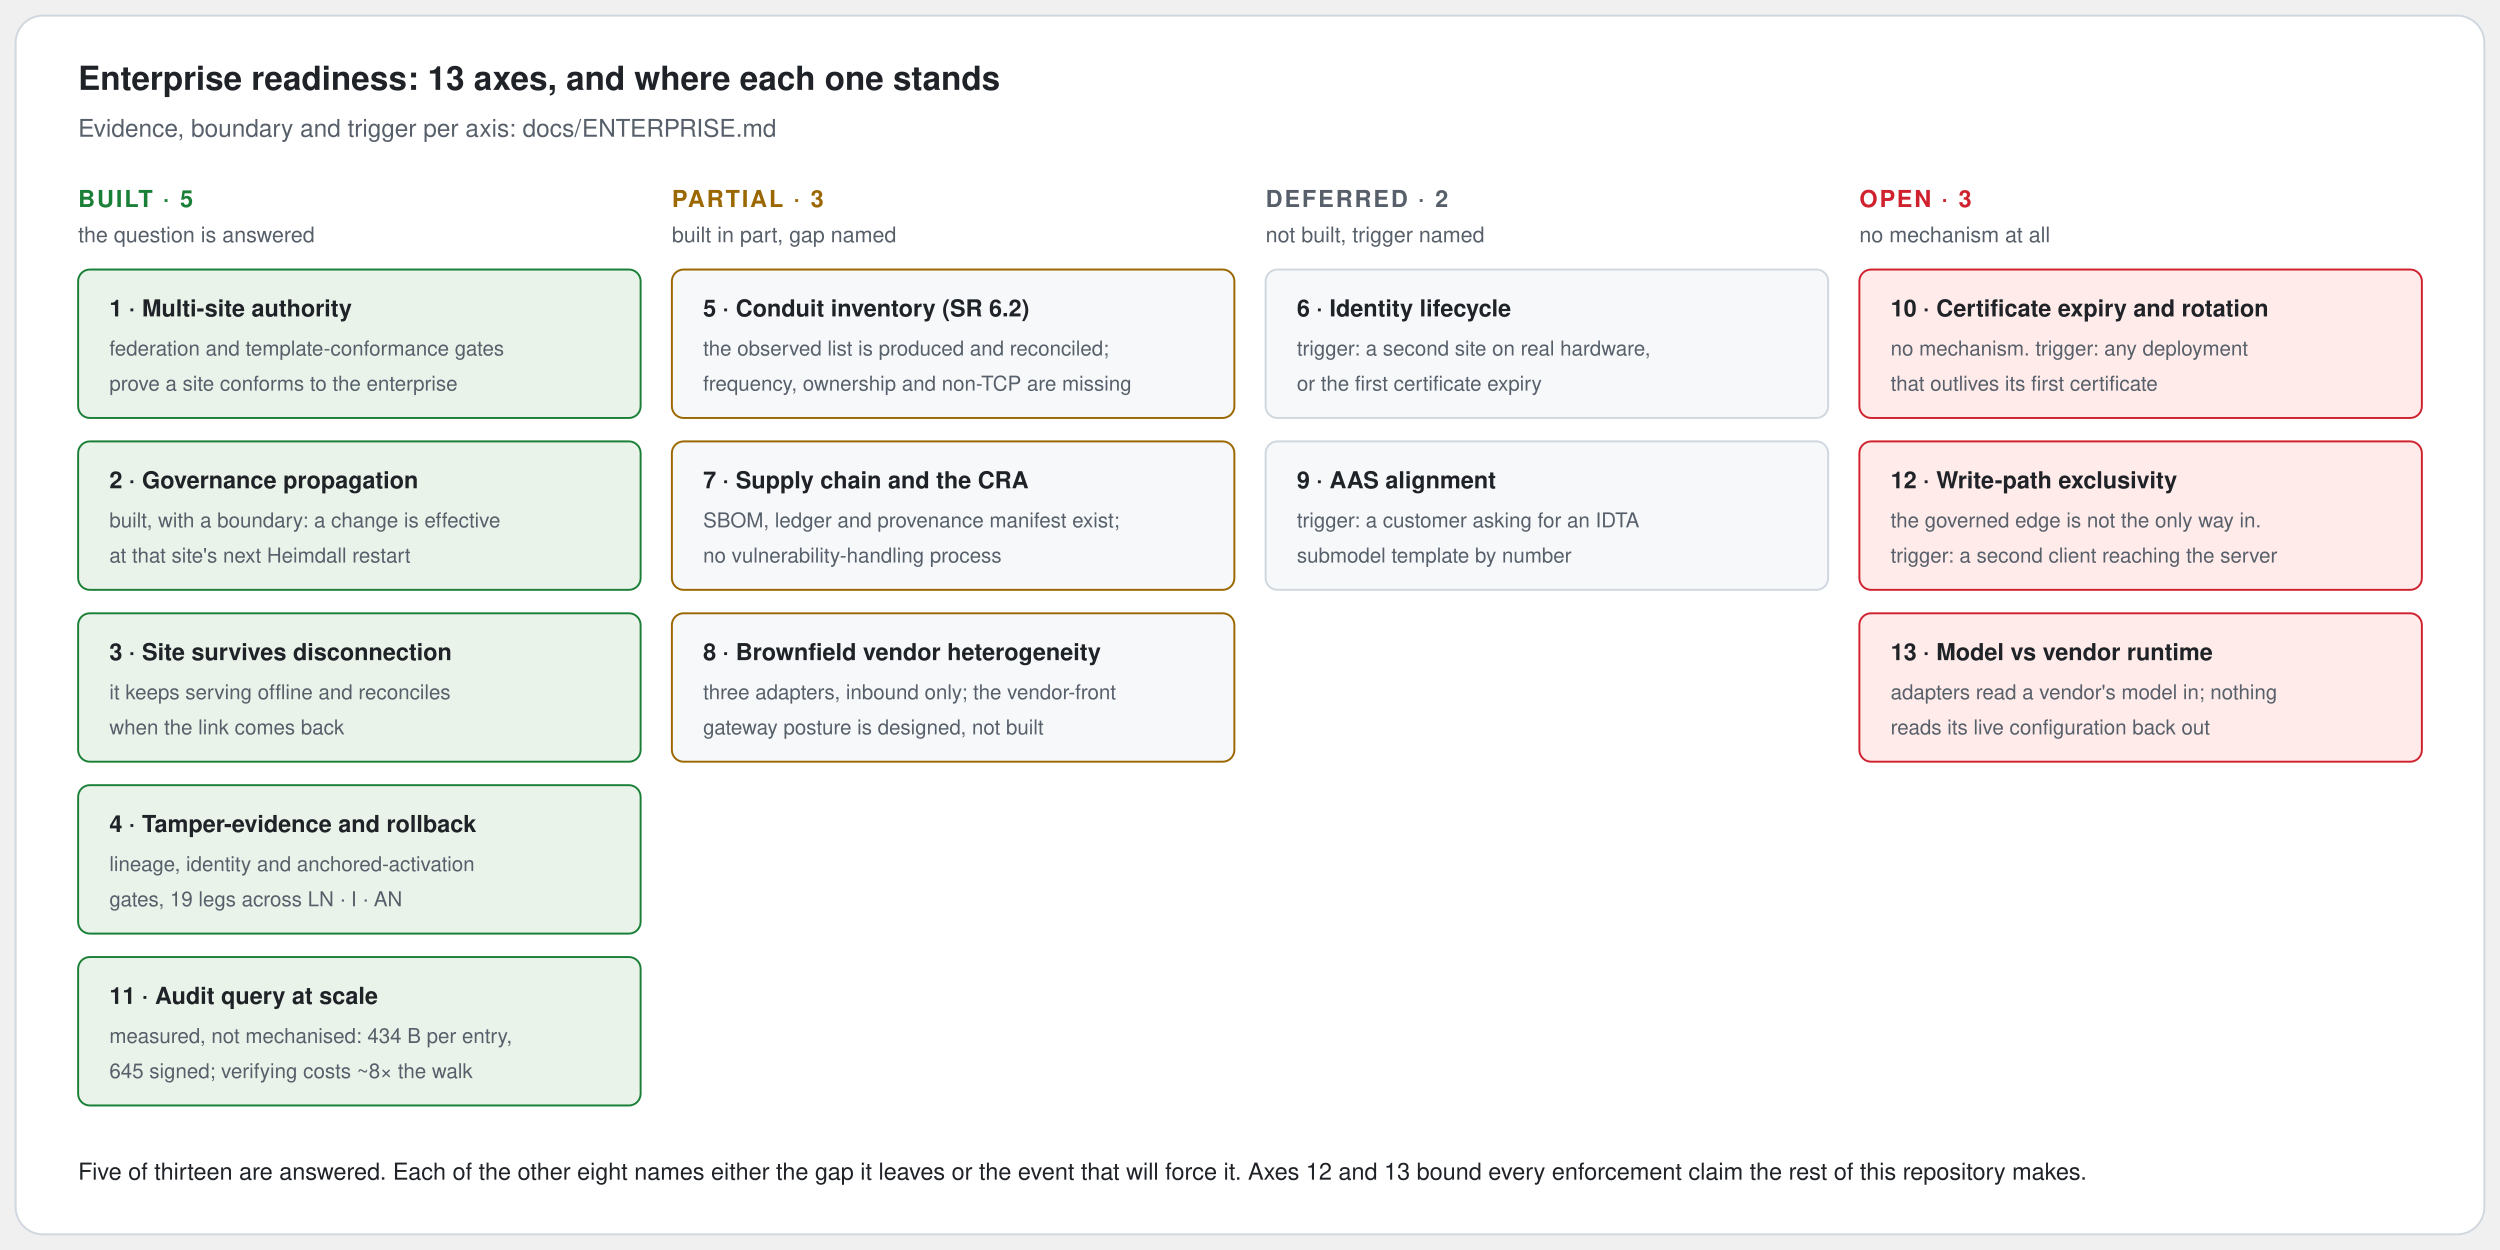
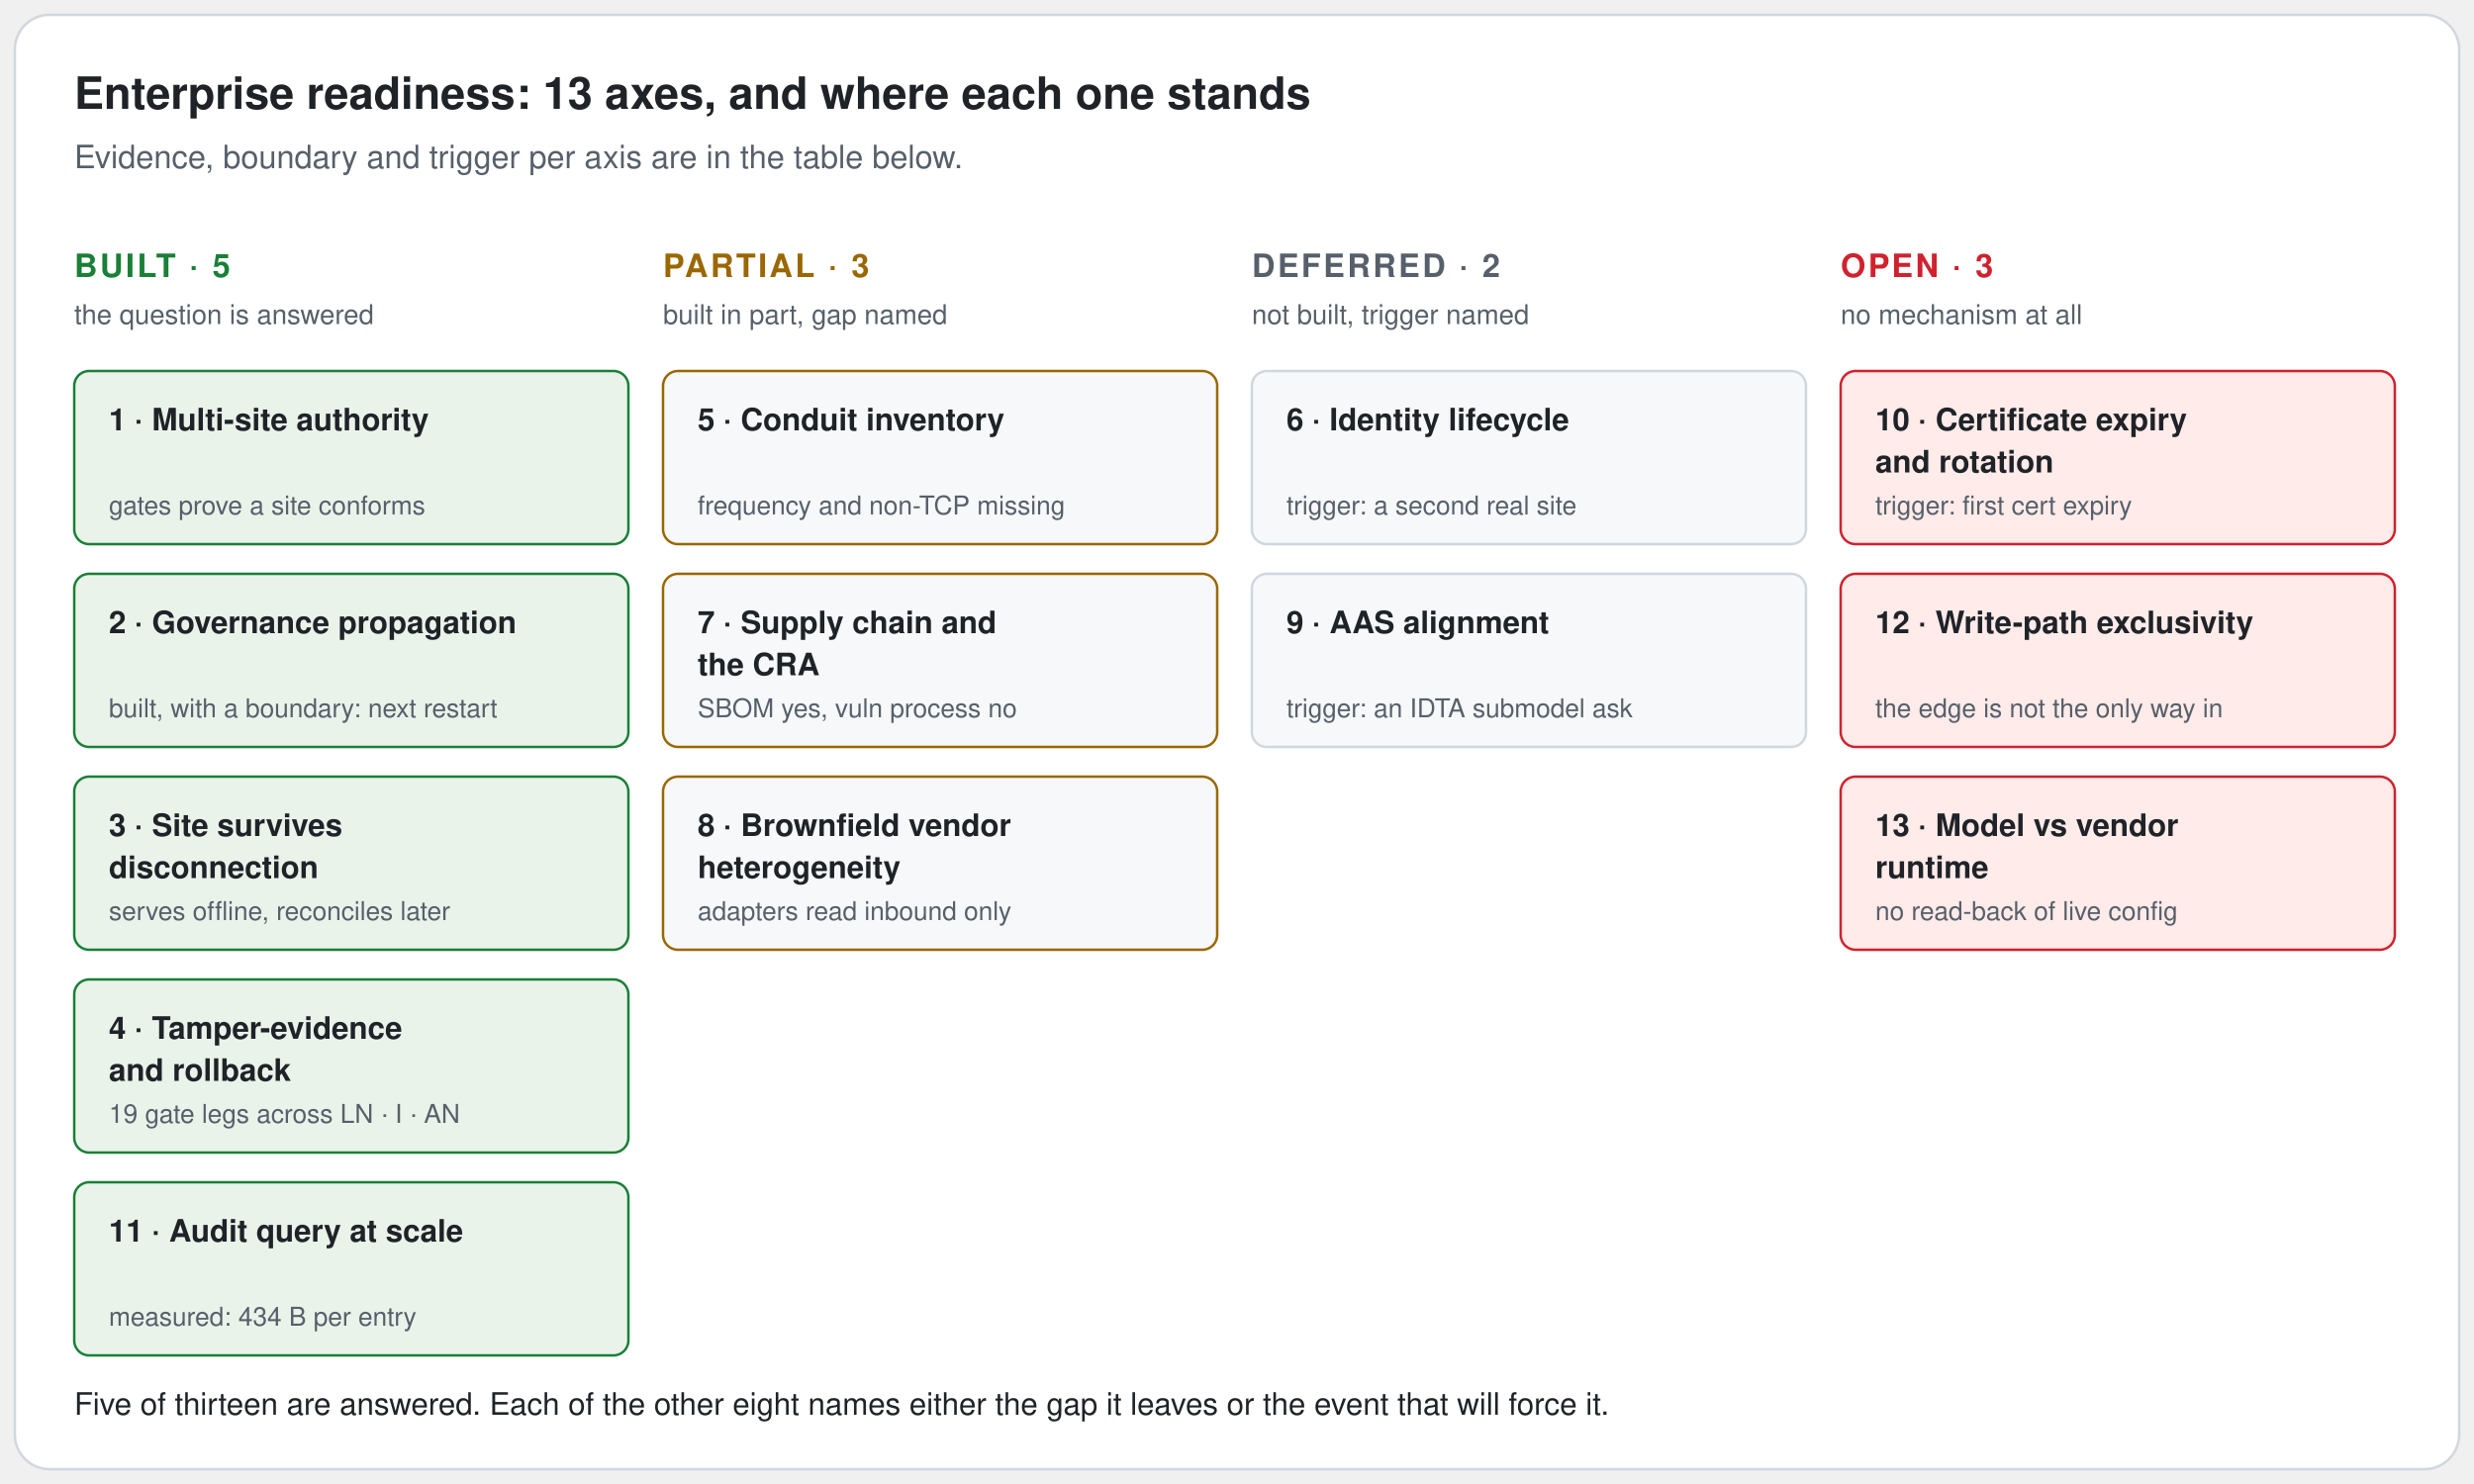
- <svg xmlns="http://www.w3.org/2000/svg" width="1280" height="640" viewBox="0 0 1280 640" font-family="-apple-system,Segoe UI,Helvetica,Arial,sans-serif">
-   <rect x="8" y="8" width="1264" height="624" rx="14" fill="#ffffff" stroke="#d0d7de" />
-   <text x="40" y="46" font-size="17" font-weight="600" fill="#1f2328">Enterprise readiness: 13 axes, and where each one stands</text>
-   <text x="40" y="70" font-size="12.5" fill="#57606a">Evidence, boundary and trigger per axis: docs/ENTERPRISE.md</text>
-   <text x="40" y="106" font-size="12" font-weight="700" fill="#1a7f37" letter-spacing="1">BUILT · 5</text>
-   <text x="40" y="124" font-size="11" fill="#57606a">the question is answered</text>
-   <text x="344" y="106" font-size="12" font-weight="700" fill="#9a6700" letter-spacing="1">PARTIAL · 3</text>
-   <text x="344" y="124" font-size="11" fill="#57606a">built in part, gap named</text>
-   <text x="648" y="106" font-size="12" font-weight="700" fill="#57606a" letter-spacing="1">DEFERRED · 2</text>
-   <text x="648" y="124" font-size="11" fill="#57606a">not built, trigger named</text>
-   <text x="952" y="106" font-size="12" font-weight="700" fill="#cf222e" letter-spacing="1">OPEN · 3</text>
-   <text x="952" y="124" font-size="11" fill="#57606a">no mechanism at all</text>
-   <rect x="40" y="138" width="288" height="76" rx="6" fill="#eaf3ea" stroke="#1a7f37" />
-   <text x="56" y="162" font-size="12" font-weight="600" fill="#1f2328">1 · Multi-site authority</text>
-   <text x="56" y="182" font-size="10.5" fill="#57606a">federation and template-conformance gates</text>
-   <text x="56" y="200" font-size="10.5" fill="#57606a">prove a site conforms to the enterprise</text>
-   <rect x="40" y="226" width="288" height="76" rx="6" fill="#eaf3ea" stroke="#1a7f37" />
-   <text x="56" y="250" font-size="12" font-weight="600" fill="#1f2328">2 · Governance propagation</text>
-   <text x="56" y="270" font-size="10.5" fill="#57606a">built, with a boundary: a change is effective</text>
-   <text x="56" y="288" font-size="10.5" fill="#57606a">at that site's next Heimdall restart</text>
-   <rect x="40" y="314" width="288" height="76" rx="6" fill="#eaf3ea" stroke="#1a7f37" />
-   <text x="56" y="338" font-size="12" font-weight="600" fill="#1f2328">3 · Site survives disconnection</text>
-   <text x="56" y="358" font-size="10.5" fill="#57606a">it keeps serving offline and reconciles</text>
-   <text x="56" y="376" font-size="10.5" fill="#57606a">when the link comes back</text>
-   <rect x="40" y="402" width="288" height="76" rx="6" fill="#eaf3ea" stroke="#1a7f37" />
-   <text x="56" y="426" font-size="12" font-weight="600" fill="#1f2328">4 · Tamper-evidence and rollback</text>
-   <text x="56" y="446" font-size="10.5" fill="#57606a">lineage, identity and anchored-activation</text>
-   <text x="56" y="464" font-size="10.5" fill="#57606a">gates, 19 legs across LN · I · AN</text>
-   <rect x="40" y="490" width="288" height="76" rx="6" fill="#eaf3ea" stroke="#1a7f37" />
-   <text x="56" y="514" font-size="12" font-weight="600" fill="#1f2328">11 · Audit query at scale</text>
-   <text x="56" y="534" font-size="10.5" fill="#57606a">measured, not mechanised: 434 B per entry,</text>
-   <text x="56" y="552" font-size="10.5" fill="#57606a">645 signed; verifying costs ~8× the walk</text>
-   <rect x="344" y="138" width="288" height="76" rx="6" fill="#f6f8fa" stroke="#9a6700" />
-   <text x="360" y="162" font-size="12" font-weight="600" fill="#1f2328">5 · Conduit inventory (SR 6.2)</text>
-   <text x="360" y="182" font-size="10.5" fill="#57606a">the observed list is produced and reconciled;</text>
-   <text x="360" y="200" font-size="10.5" fill="#57606a">frequency, ownership and non-TCP are missing</text>
-   <rect x="344" y="226" width="288" height="76" rx="6" fill="#f6f8fa" stroke="#9a6700" />
-   <text x="360" y="250" font-size="12" font-weight="600" fill="#1f2328">7 · Supply chain and the CRA</text>
-   <text x="360" y="270" font-size="10.5" fill="#57606a">SBOM, ledger and provenance manifest exist;</text>
-   <text x="360" y="288" font-size="10.5" fill="#57606a">no vulnerability-handling process</text>
-   <rect x="344" y="314" width="288" height="76" rx="6" fill="#f6f8fa" stroke="#9a6700" />
-   <text x="360" y="338" font-size="12" font-weight="600" fill="#1f2328">8 · Brownfield vendor heterogeneity</text>
-   <text x="360" y="358" font-size="10.5" fill="#57606a">three adapters, inbound only; the vendor-front</text>
-   <text x="360" y="376" font-size="10.5" fill="#57606a">gateway posture is designed, not built</text>
-   <rect x="648" y="138" width="288" height="76" rx="6" fill="#f6f8fa" stroke="#d0d7de" />
-   <text x="664" y="162" font-size="12" font-weight="600" fill="#1f2328">6 · Identity lifecycle</text>
-   <text x="664" y="182" font-size="10.5" fill="#57606a">trigger: a second site on real hardware,</text>
-   <text x="664" y="200" font-size="10.5" fill="#57606a">or the first certificate expiry</text>
-   <rect x="648" y="226" width="288" height="76" rx="6" fill="#f6f8fa" stroke="#d0d7de" />
-   <text x="664" y="250" font-size="12" font-weight="600" fill="#1f2328">9 · AAS alignment</text>
-   <text x="664" y="270" font-size="10.5" fill="#57606a">trigger: a customer asking for an IDTA</text>
-   <text x="664" y="288" font-size="10.5" fill="#57606a">submodel template by number</text>
-   <rect x="952" y="138" width="288" height="76" rx="6" fill="#ffebe9" stroke="#cf222e" />
-   <text x="968" y="162" font-size="12" font-weight="600" fill="#1f2328">10 · Certificate expiry and rotation</text>
-   <text x="968" y="182" font-size="10.5" fill="#57606a">no mechanism. trigger: any deployment</text>
-   <text x="968" y="200" font-size="10.5" fill="#57606a">that outlives its first certificate</text>
-   <rect x="952" y="226" width="288" height="76" rx="6" fill="#ffebe9" stroke="#cf222e" />
-   <text x="968" y="250" font-size="12" font-weight="600" fill="#1f2328">12 · Write-path exclusivity</text>
-   <text x="968" y="270" font-size="10.5" fill="#57606a">the governed edge is not the only way in.</text>
-   <text x="968" y="288" font-size="10.5" fill="#57606a">trigger: a second client reaching the server</text>
-   <rect x="952" y="314" width="288" height="76" rx="6" fill="#ffebe9" stroke="#cf222e" />
-   <text x="968" y="338" font-size="12" font-weight="600" fill="#1f2328">13 · Model vs vendor runtime</text>
-   <text x="968" y="358" font-size="10.5" fill="#57606a">adapters read a vendor's model in; nothing</text>
-   <text x="968" y="376" font-size="10.5" fill="#57606a">reads its live configuration back out</text>
-   <text x="40" y="604" font-size="12" fill="#1f2328">Five of thirteen are answered. Each of the other eight names either the gap it leaves or the event that will force it. Axes 12 and 13 bound every enforcement claim the rest of this repository makes.</text>
+ <svg xmlns="http://www.w3.org/2000/svg" width="1000" height="600" viewBox="0 0 1000 600" font-family="-apple-system,Segoe UI,Helvetica,Arial,sans-serif">
+   <rect x="6" y="6" width="988" height="588" rx="14" fill="#ffffff" stroke="#d0d7de" />
+   <text x="30" y="44" font-size="18" font-weight="600" fill="#1f2328">Enterprise readiness: 13 axes, and where each one stands</text>
+   <text x="30" y="68" font-size="13" fill="#57606a">Evidence, boundary and trigger per axis are in the table below.</text>
+   <text x="30" y="112" font-size="13" font-weight="700" fill="#1a7f37" letter-spacing="1">BUILT · 5</text>
+   <text x="30" y="131" font-size="11" fill="#57606a">the question is answered</text>
+   <rect x="30" y="150" width="224" height="70" rx="6" fill="#eaf3ea" stroke="#1a7f37" />
+   <text x="44" y="174" font-size="12.5" font-weight="600" fill="#1f2328">1 · Multi-site authority</text>
+   <text x="44" y="208" font-size="10.5" fill="#57606a">gates prove a site conforms</text>
+   <rect x="30" y="232" width="224" height="70" rx="6" fill="#eaf3ea" stroke="#1a7f37" />
+   <text x="44" y="256" font-size="12.5" font-weight="600" fill="#1f2328">2 · Governance propagation</text>
+   <text x="44" y="290" font-size="10.5" fill="#57606a">built, with a boundary: next restart</text>
+   <rect x="30" y="314" width="224" height="70" rx="6" fill="#eaf3ea" stroke="#1a7f37" />
+   <text x="44" y="338" font-size="12.5" font-weight="600" fill="#1f2328">3 · Site survives</text>
+   <text x="44" y="355" font-size="12.5" font-weight="600" fill="#1f2328">disconnection</text>
+   <text x="44" y="372" font-size="10.5" fill="#57606a">serves offline, reconciles later</text>
+   <rect x="30" y="396" width="224" height="70" rx="6" fill="#eaf3ea" stroke="#1a7f37" />
+   <text x="44" y="420" font-size="12.5" font-weight="600" fill="#1f2328">4 · Tamper-evidence</text>
+   <text x="44" y="437" font-size="12.5" font-weight="600" fill="#1f2328">and rollback</text>
+   <text x="44" y="454" font-size="10.5" fill="#57606a">19 gate legs across LN · I · AN</text>
+   <rect x="30" y="478" width="224" height="70" rx="6" fill="#eaf3ea" stroke="#1a7f37" />
+   <text x="44" y="502" font-size="12.5" font-weight="600" fill="#1f2328">11 · Audit query at scale</text>
+   <text x="44" y="536" font-size="10.5" fill="#57606a">measured: 434 B per entry</text>
+   <text x="268" y="112" font-size="13" font-weight="700" fill="#9a6700" letter-spacing="1">PARTIAL · 3</text>
+   <text x="268" y="131" font-size="11" fill="#57606a">built in part, gap named</text>
+   <rect x="268" y="150" width="224" height="70" rx="6" fill="#f6f8fa" stroke="#9a6700" />
+   <text x="282" y="174" font-size="12.5" font-weight="600" fill="#1f2328">5 · Conduit inventory</text>
+   <text x="282" y="208" font-size="10.5" fill="#57606a">frequency and non-TCP missing</text>
+   <rect x="268" y="232" width="224" height="70" rx="6" fill="#f6f8fa" stroke="#9a6700" />
+   <text x="282" y="256" font-size="12.5" font-weight="600" fill="#1f2328">7 · Supply chain and</text>
+   <text x="282" y="273" font-size="12.5" font-weight="600" fill="#1f2328">the CRA</text>
+   <text x="282" y="290" font-size="10.5" fill="#57606a">SBOM yes, vuln process no</text>
+   <rect x="268" y="314" width="224" height="70" rx="6" fill="#f6f8fa" stroke="#9a6700" />
+   <text x="282" y="338" font-size="12.5" font-weight="600" fill="#1f2328">8 · Brownfield vendor</text>
+   <text x="282" y="355" font-size="12.5" font-weight="600" fill="#1f2328">heterogeneity</text>
+   <text x="282" y="372" font-size="10.5" fill="#57606a">adapters read inbound only</text>
+   <text x="506" y="112" font-size="13" font-weight="700" fill="#57606a" letter-spacing="1">DEFERRED · 2</text>
+   <text x="506" y="131" font-size="11" fill="#57606a">not built, trigger named</text>
+   <rect x="506" y="150" width="224" height="70" rx="6" fill="#f6f8fa" stroke="#d0d7de" />
+   <text x="520" y="174" font-size="12.5" font-weight="600" fill="#1f2328">6 · Identity lifecycle</text>
+   <text x="520" y="208" font-size="10.5" fill="#57606a">trigger: a second real site</text>
+   <rect x="506" y="232" width="224" height="70" rx="6" fill="#f6f8fa" stroke="#d0d7de" />
+   <text x="520" y="256" font-size="12.5" font-weight="600" fill="#1f2328">9 · AAS alignment</text>
+   <text x="520" y="290" font-size="10.5" fill="#57606a">trigger: an IDTA submodel ask</text>
+   <text x="744" y="112" font-size="13" font-weight="700" fill="#cf222e" letter-spacing="1">OPEN · 3</text>
+   <text x="744" y="131" font-size="11" fill="#57606a">no mechanism at all</text>
+   <rect x="744" y="150" width="224" height="70" rx="6" fill="#ffebe9" stroke="#cf222e" />
+   <text x="758" y="174" font-size="12.5" font-weight="600" fill="#1f2328">10 · Certificate expiry</text>
+   <text x="758" y="191" font-size="12.5" font-weight="600" fill="#1f2328">and rotation</text>
+   <text x="758" y="208" font-size="10.5" fill="#57606a">trigger: first cert expiry</text>
+   <rect x="744" y="232" width="224" height="70" rx="6" fill="#ffebe9" stroke="#cf222e" />
+   <text x="758" y="256" font-size="12.5" font-weight="600" fill="#1f2328">12 · Write-path exclusivity</text>
+   <text x="758" y="290" font-size="10.5" fill="#57606a">the edge is not the only way in</text>
+   <rect x="744" y="314" width="224" height="70" rx="6" fill="#ffebe9" stroke="#cf222e" />
+   <text x="758" y="338" font-size="12.5" font-weight="600" fill="#1f2328">13 · Model vs vendor</text>
+   <text x="758" y="355" font-size="12.5" font-weight="600" fill="#1f2328">runtime</text>
+   <text x="758" y="372" font-size="10.5" fill="#57606a">no read-back of live config</text>
+   <text x="30" y="572" font-size="12.5" fill="#1f2328">Five of thirteen are answered. Each of the other eight names either the gap it leaves or the event that will force it.</text>
</svg>
